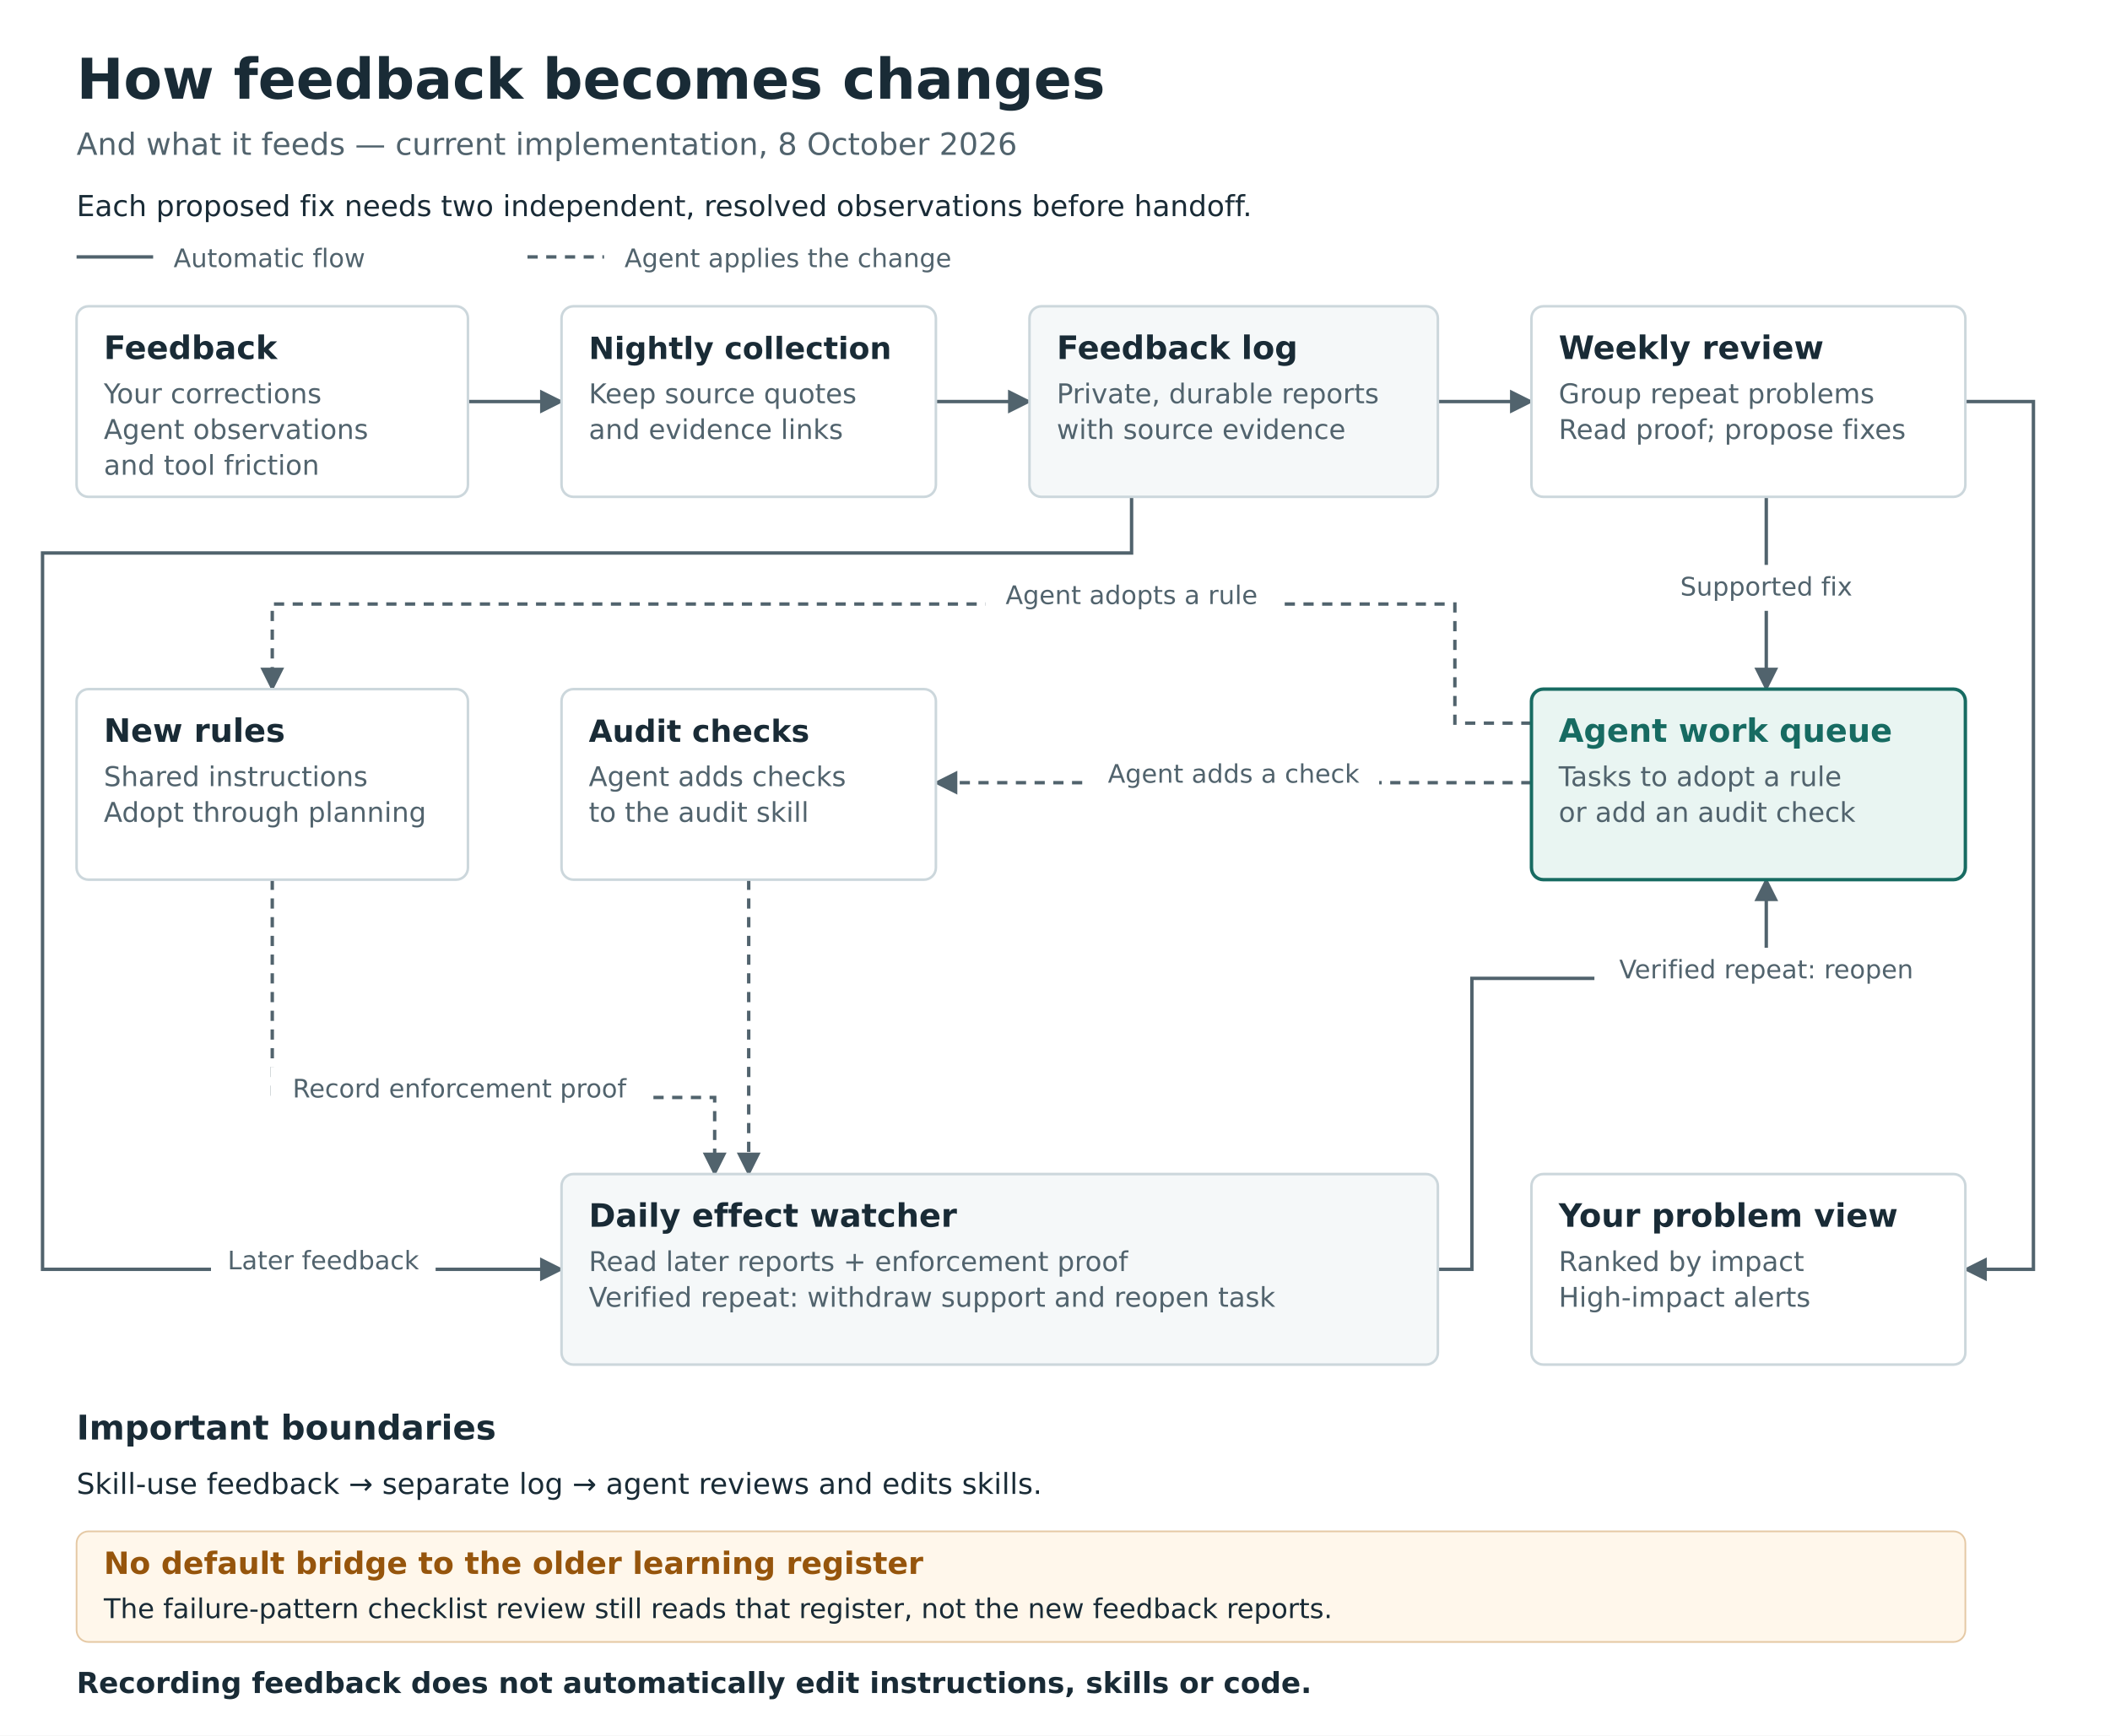
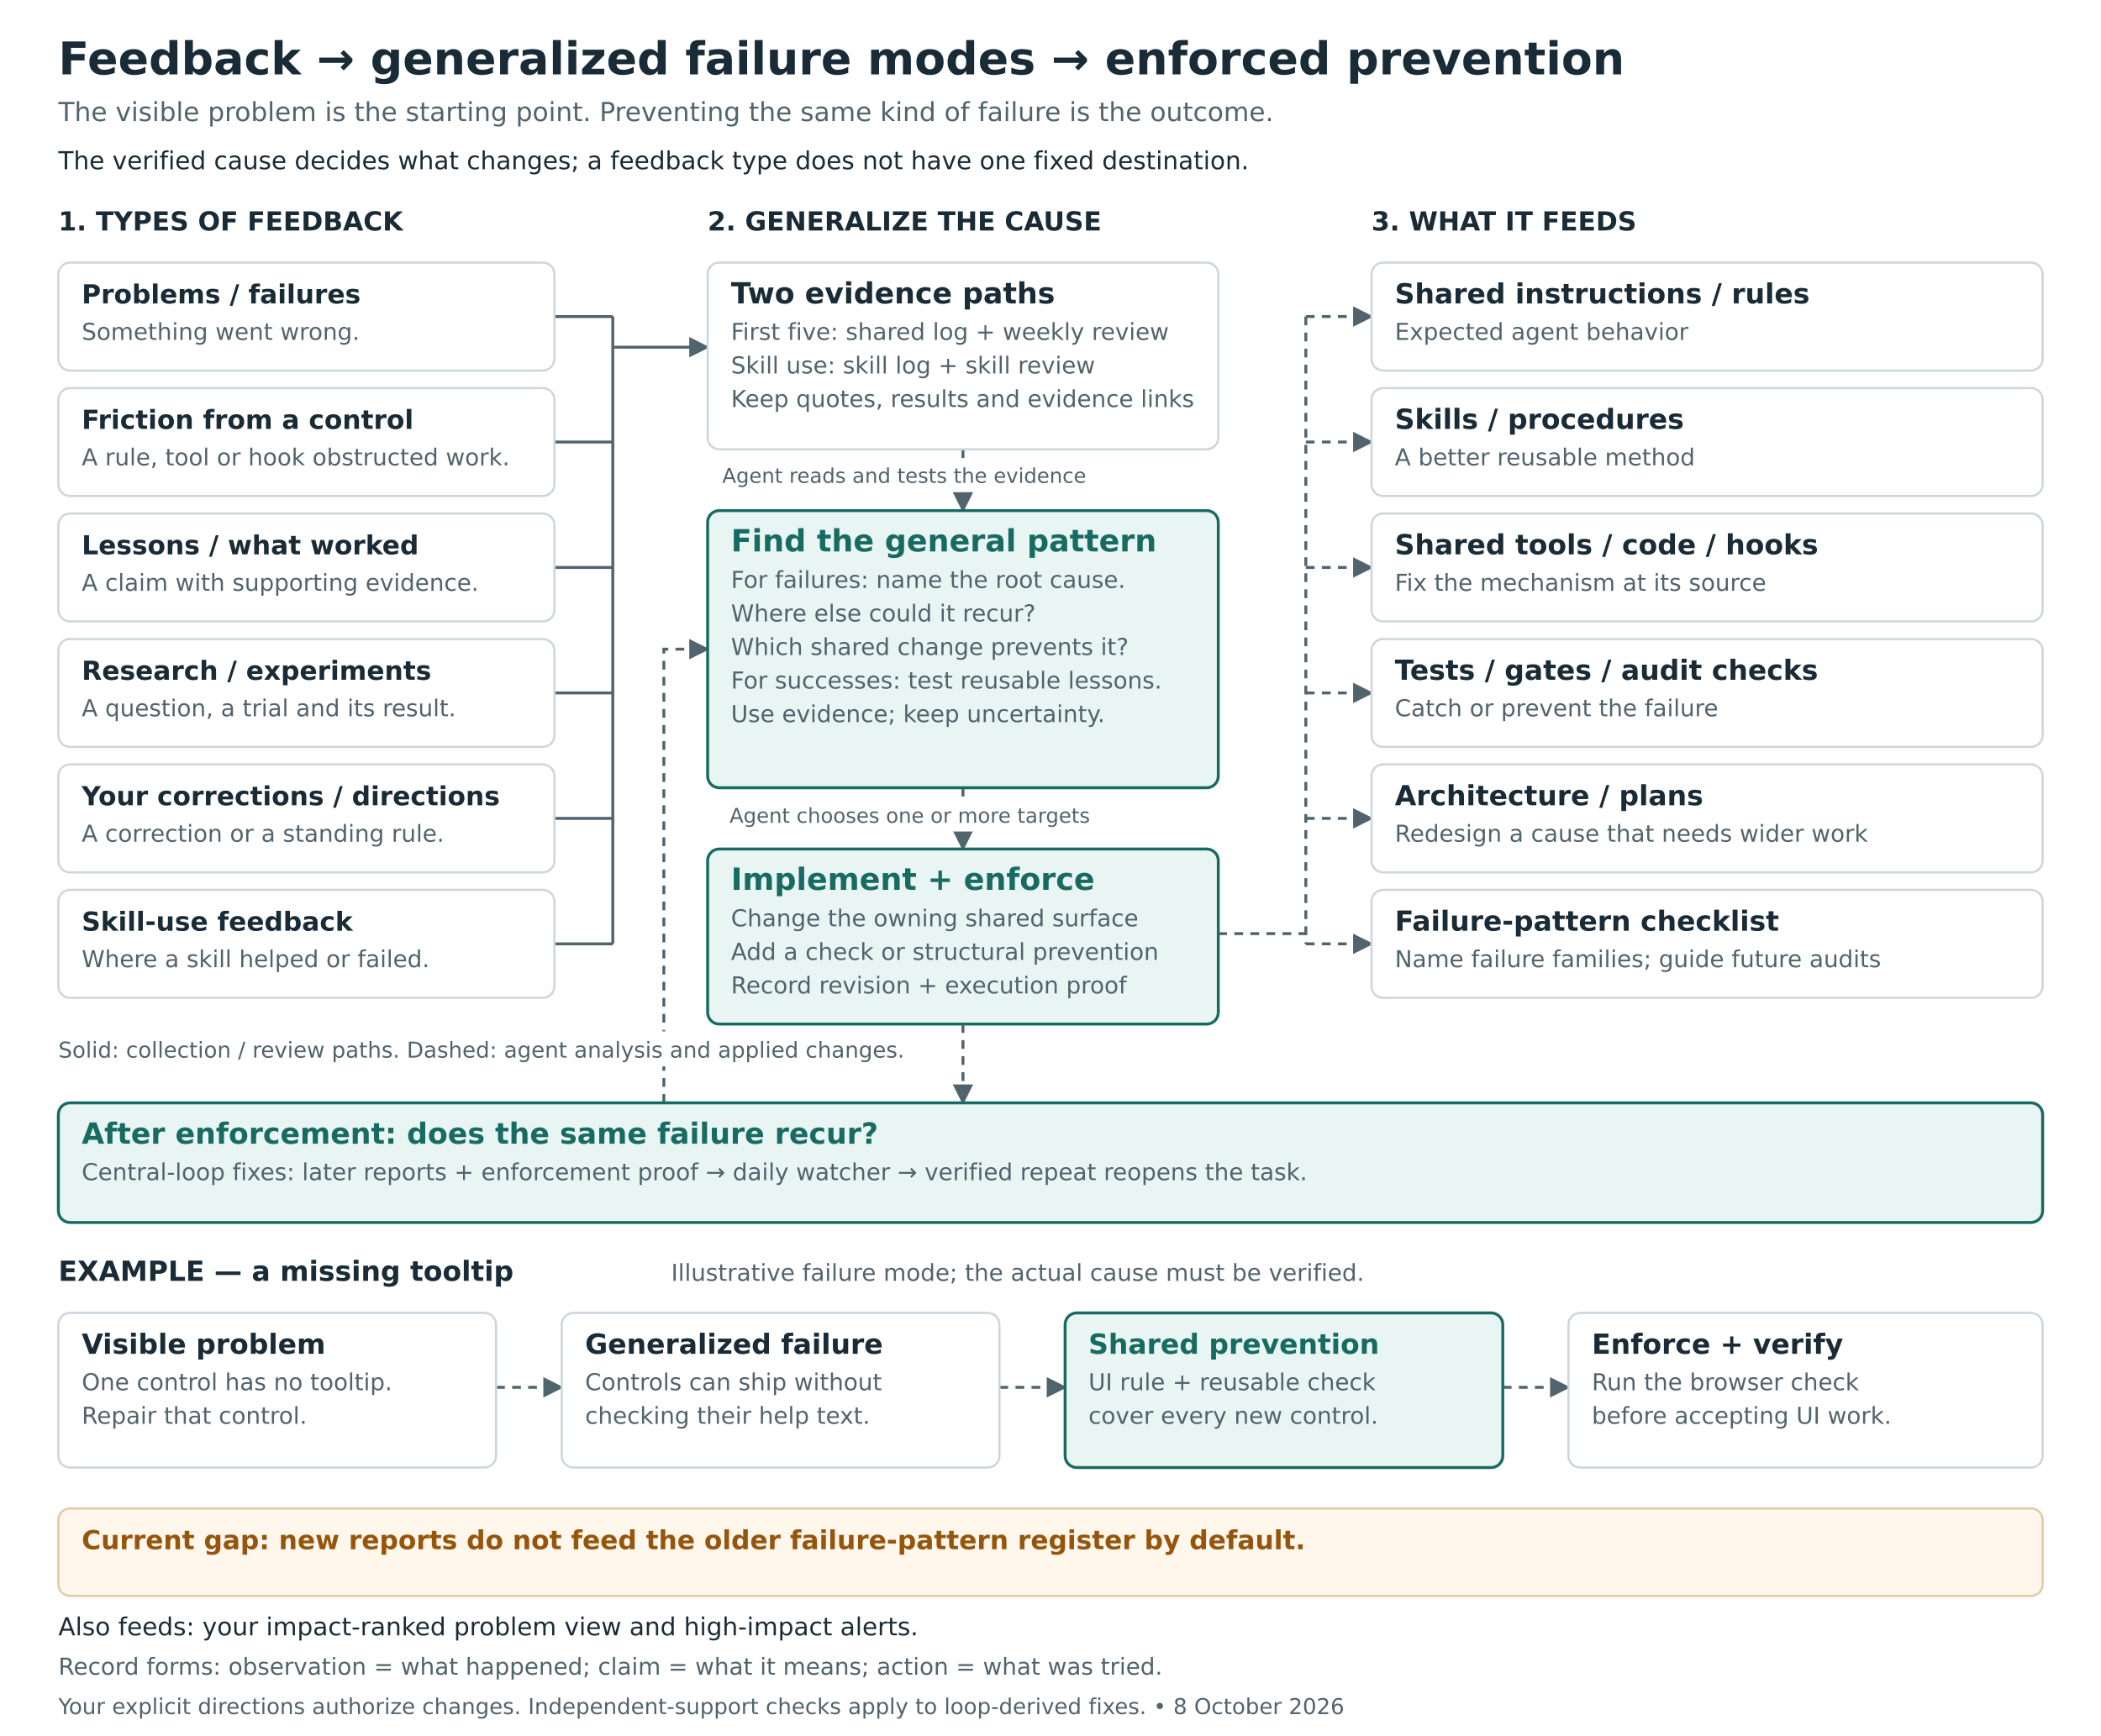
- <svg xmlns="http://www.w3.org/2000/svg" width="1240" height="1020" viewBox="0 0 1240 1020" role="img" aria-labelledby="title desc" font-family="DejaVu Sans, sans-serif">
+ <svg xmlns="http://www.w3.org/2000/svg" width="1440" height="1190" viewBox="0 0 1440 1190" font-family="DejaVu Sans, sans-serif" role="img" aria-labelledby="title desc">
  <defs>
-     <marker id="arrow" viewBox="0 0 10 10" refX="9" refY="5" markerWidth="7" markerHeight="7" orient="auto-start-reverse">
-       <path d="M 0 0 L 10 5 L 0 10 z" fill="#51636d" />
+     <marker id="arrow" viewBox="0 0 10 10" refX="9" refY="5" markerWidth="7" markerHeight="7" orient="auto">
+       <path d="M0 0 L10 5 L0 10 z" fill="#51636d" />
    </marker>
  </defs>
-   <rect width="1240" height="1020" fill="white" />
-   <text x="45" y="58" fill="#192b36" font-size="33" font-weight="700" text-anchor="start">How feedback becomes changes</text>
-   <text x="45" y="91" fill="#51636d" font-size="18" font-weight="400" text-anchor="start">And what it feeds — current implementation, 8 October 2026</text>
-   <text x="45" y="127" fill="#192b36" font-size="17" font-weight="400" text-anchor="start">Each proposed fix needs two independent, resolved observations before handoff.</text>
-   <path d="M45 151 h45" stroke="#51636d" stroke-width="2" fill="none" />
-   <text x="102" y="157" fill="#51636d" font-size="15" font-weight="400" text-anchor="start">Automatic flow</text>
-   <path d="M310 151 h45" stroke="#51636d" stroke-width="2" fill="none" stroke-dasharray="6 5" />
-   <text x="367" y="157" fill="#51636d" font-size="15" font-weight="400" text-anchor="start">Agent applies the change</text>
-   <path d="M275 236 L330 236" fill="none" stroke="#51636d" stroke-width="2" marker-end="url(#arrow)" />
-   <path d="M550 236 L605 236" fill="none" stroke="#51636d" stroke-width="2" marker-end="url(#arrow)" />
-   <path d="M845 236 L900 236" fill="none" stroke="#51636d" stroke-width="2" marker-end="url(#arrow)" />
-   <path d="M1038 292 L1038 405" fill="none" stroke="#51636d" stroke-width="2" marker-end="url(#arrow)" />
-   <path d="M1155 236 L1195 236 L1195 746 L1155 746" fill="none" stroke="#51636d" stroke-width="2" marker-end="url(#arrow)" />
-   <path d="M900 425 L855 425 L855 355 L160 355 L160 405" fill="none" stroke="#51636d" stroke-width="2" marker-end="url(#arrow)" stroke-dasharray="6 5" />
-   <path d="M900 460 L550 460" fill="none" stroke="#51636d" stroke-width="2" marker-end="url(#arrow)" stroke-dasharray="6 5" />
-   <path d="M160 517 L160 645 L420 645 L420 690" fill="none" stroke="#51636d" stroke-width="2" marker-end="url(#arrow)" stroke-dasharray="6 5" />
-   <path d="M440 517 L440 690" fill="none" stroke="#51636d" stroke-width="2" marker-end="url(#arrow)" stroke-dasharray="6 5" />
-   <path d="M665 292 L665 325 L25 325 L25 746 L330 746" fill="none" stroke="#51636d" stroke-width="2" marker-end="url(#arrow)" />
-   <path d="M845 746 L865 746 L865 575 L1038 575 L1038 517" fill="none" stroke="#51636d" stroke-width="2" marker-end="url(#arrow)" />
-   <g id="input">
-     <rect x="45" y="180" width="230" height="112" rx="7" fill="white" stroke="#ccd7dc" stroke-width="1.5" />
-     <text x="61" y="211" fill="#192b36" font-size="19" font-weight="700" text-anchor="start">Feedback</text>
-     <text x="61" y="237" fill="#51636d" font-size="16" font-weight="400" text-anchor="start">Your corrections</text>
-     <text x="61" y="258" fill="#51636d" font-size="16" font-weight="400" text-anchor="start">Agent observations</text>
-     <text x="61" y="279" fill="#51636d" font-size="16" font-weight="400" text-anchor="start">and tool friction</text>
+   <rect width="1440" height="1190" fill="#ffffff" />
+   <text x="40" y="51" fill="#192b36" font-size="31" font-weight="700">Feedback → generalized failure modes → enforced prevention</text>
+   <text x="40" y="83" fill="#51636d" font-size="18" font-weight="400">The visible problem is the starting point. Preventing the same kind of failure is the outcome.</text>
+   <text x="40" y="116" fill="#192b36" font-size="17" font-weight="400">The verified cause decides what changes; a feedback type does not have one fixed destination.</text>
+   <text x="40" y="158" fill="#192b36" font-size="18" font-weight="700">1. TYPES OF FEEDBACK</text>
+   <text x="485" y="158" fill="#192b36" font-size="18" font-weight="700">2. GENERALIZE THE CAUSE</text>
+   <text x="940" y="158" fill="#192b36" font-size="18" font-weight="700">3. WHAT IT FEEDS</text>
+   <path d="M380 217 L420 217" fill="none" stroke="#51636d" stroke-width="2" />
+   <path d="M380 303 L420 303" fill="none" stroke="#51636d" stroke-width="2" />
+   <path d="M380 389 L420 389" fill="none" stroke="#51636d" stroke-width="2" />
+   <path d="M380 475 L420 475" fill="none" stroke="#51636d" stroke-width="2" />
+   <path d="M380 561 L420 561" fill="none" stroke="#51636d" stroke-width="2" />
+   <path d="M380 647 L420 647" fill="none" stroke="#51636d" stroke-width="2" />
+   <path d="M420 217 V647" fill="none" stroke="#51636d" stroke-width="2" />
+   <path d="M420 238 L485 238" fill="none" stroke="#51636d" stroke-width="2" marker-end="url(#arrow)" />
+   <path d="M660 308 L660 350" fill="none" stroke="#51636d" stroke-width="2" stroke-dasharray="6 5" marker-end="url(#arrow)" />
+   <path d="M660 540 L660 582" fill="none" stroke="#51636d" stroke-width="2" stroke-dasharray="6 5" marker-end="url(#arrow)" />
+   <path d="M455 756 L455 445 L485 445" fill="none" stroke="#51636d" stroke-width="2" stroke-dasharray="6 5" marker-end="url(#arrow)" />
+   <path d="M835 640 L895 640" fill="none" stroke="#51636d" stroke-width="2" stroke-dasharray="6 5" />
+   <path d="M895 217 V647" fill="none" stroke="#51636d" stroke-width="2" stroke-dasharray="6 5" />
+   <path d="M895 217 L940 217" fill="none" stroke="#51636d" stroke-width="2" stroke-dasharray="6 5" marker-end="url(#arrow)" />
+   <path d="M895 303 L940 303" fill="none" stroke="#51636d" stroke-width="2" stroke-dasharray="6 5" marker-end="url(#arrow)" />
+   <path d="M895 389 L940 389" fill="none" stroke="#51636d" stroke-width="2" stroke-dasharray="6 5" marker-end="url(#arrow)" />
+   <path d="M895 475 L940 475" fill="none" stroke="#51636d" stroke-width="2" stroke-dasharray="6 5" marker-end="url(#arrow)" />
+   <path d="M895 561 L940 561" fill="none" stroke="#51636d" stroke-width="2" stroke-dasharray="6 5" marker-end="url(#arrow)" />
+   <path d="M895 647 L940 647" fill="none" stroke="#51636d" stroke-width="2" stroke-dasharray="6 5" marker-end="url(#arrow)" />
+   <g id="problem">
+     <rect x="40" y="180" width="340" height="74" rx="8" fill="#ffffff" stroke="#ccd7dc" stroke-width="1.5" />
+     <text x="56" y="208" fill="#192b36" font-size="18" font-weight="700">Problems / failures</text>
+     <text x="56" y="233" fill="#51636d" font-size="16" font-weight="400">Something went wrong.</text>
  </g>
-   <g id="collect">
-     <rect x="330" y="180" width="220" height="112" rx="7" fill="white" stroke="#ccd7dc" stroke-width="1.5" />
-     <text x="346" y="211" fill="#192b36" font-size="18" font-weight="700" text-anchor="start">Nightly collection</text>
-     <text x="346" y="237" fill="#51636d" font-size="16" font-weight="400" text-anchor="start">Keep source quotes</text>
-     <text x="346" y="258" fill="#51636d" font-size="16" font-weight="400" text-anchor="start">and evidence links</text>
+   <g id="friction">
+     <rect x="40" y="266" width="340" height="74" rx="8" fill="#ffffff" stroke="#ccd7dc" stroke-width="1.5" />
+     <text x="56" y="294" fill="#192b36" font-size="18" font-weight="700">Friction from a control</text>
+     <text x="56" y="319" fill="#51636d" font-size="16" font-weight="400">A rule, tool or hook obstructed work.</text>
  </g>
-   <g id="log">
-     <rect x="605" y="180" width="240" height="112" rx="7" fill="#f5f8f9" stroke="#ccd7dc" stroke-width="1.5" />
-     <text x="621" y="211" fill="#192b36" font-size="19" font-weight="700" text-anchor="start">Feedback log</text>
-     <text x="621" y="237" fill="#51636d" font-size="16" font-weight="400" text-anchor="start">Private, durable reports</text>
-     <text x="621" y="258" fill="#51636d" font-size="16" font-weight="400" text-anchor="start">with source evidence</text>
+   <g id="lesson">
+     <rect x="40" y="352" width="340" height="74" rx="8" fill="#ffffff" stroke="#ccd7dc" stroke-width="1.5" />
+     <text x="56" y="380" fill="#192b36" font-size="18" font-weight="700">Lessons / what worked</text>
+     <text x="56" y="405" fill="#51636d" font-size="16" font-weight="400">A claim with supporting evidence.</text>
  </g>
-   <g id="review">
-     <rect x="900" y="180" width="255" height="112" rx="7" fill="white" stroke="#ccd7dc" stroke-width="1.5" />
-     <text x="916" y="211" fill="#192b36" font-size="19" font-weight="700" text-anchor="start">Weekly review</text>
-     <text x="916" y="237" fill="#51636d" font-size="16" font-weight="400" text-anchor="start">Group repeat problems</text>
-     <text x="916" y="258" fill="#51636d" font-size="16" font-weight="400" text-anchor="start">Read proof; propose fixes</text>
+   <g id="research">
+     <rect x="40" y="438" width="340" height="74" rx="8" fill="#ffffff" stroke="#ccd7dc" stroke-width="1.5" />
+     <text x="56" y="466" fill="#192b36" font-size="18" font-weight="700">Research / experiments</text>
+     <text x="56" y="491" fill="#51636d" font-size="16" font-weight="400">A question, a trial and its result.</text>
+   </g>
+   <g id="human">
+     <rect x="40" y="524" width="340" height="74" rx="8" fill="#ffffff" stroke="#ccd7dc" stroke-width="1.5" />
+     <text x="56" y="552" fill="#192b36" font-size="18" font-weight="700">Your corrections / directions</text>
+     <text x="56" y="577" fill="#51636d" font-size="16" font-weight="400">A correction or a standing rule.</text>
+   </g>
+   <g id="skill-feedback">
+     <rect x="40" y="610" width="340" height="74" rx="8" fill="#ffffff" stroke="#ccd7dc" stroke-width="1.5" />
+     <text x="56" y="638" fill="#192b36" font-size="18" font-weight="700">Skill-use feedback</text>
+     <text x="56" y="663" fill="#51636d" font-size="16" font-weight="400">Where a skill helped or failed.</text>
+   </g>
+   <g id="evidence">
+     <rect x="485" y="180" width="350" height="128" rx="8" fill="#ffffff" stroke="#ccd7dc" stroke-width="1.5" />
+     <text x="501" y="208" fill="#192b36" font-size="20" font-weight="700">Two evidence paths</text>
+     <text x="501" y="233" fill="#51636d" font-size="16" font-weight="400">First five: shared log + weekly review</text>
+     <text x="501" y="256" fill="#51636d" font-size="16" font-weight="400">Skill use: skill log + skill review</text>
+     <text x="501" y="279" fill="#51636d" font-size="16" font-weight="400">Keep quotes, results and evidence links</text>
+   </g>
+   <g id="generalize">
+     <rect x="485" y="350" width="350" height="190" rx="8" fill="#e9f5f2" stroke="#176b62" stroke-width="2" />
+     <text x="501" y="378" fill="#176b62" font-size="21" font-weight="700">Find the general pattern</text>
+     <text x="501" y="403" fill="#51636d" font-size="16" font-weight="400">For failures: name the root cause.</text>
+     <text x="501" y="426" fill="#51636d" font-size="16" font-weight="400">Where else could it recur?</text>
+     <text x="501" y="449" fill="#51636d" font-size="16" font-weight="400">Which shared change prevents it?</text>
+     <text x="501" y="472" fill="#51636d" font-size="16" font-weight="400">For successes: test reusable lessons.</text>
+     <text x="501" y="495" fill="#51636d" font-size="16" font-weight="400">Use evidence; keep uncertainty.</text>
+   </g>
+   <g id="enforce">
+     <rect x="485" y="582" width="350" height="120" rx="8" fill="#e9f5f2" stroke="#176b62" stroke-width="2" />
+     <text x="501" y="610" fill="#176b62" font-size="21" font-weight="700">Implement + enforce</text>
+     <text x="501" y="635" fill="#51636d" font-size="16" font-weight="400">Change the owning shared surface</text>
+     <text x="501" y="658" fill="#51636d" font-size="16" font-weight="400">Add a check or structural prevention</text>
+     <text x="501" y="681" fill="#51636d" font-size="16" font-weight="400">Record revision + execution proof</text>
  </g>
  <g id="rules">
-     <rect x="45" y="405" width="230" height="112" rx="7" fill="white" stroke="#ccd7dc" stroke-width="1.5" />
-     <text x="61" y="436" fill="#192b36" font-size="19" font-weight="700" text-anchor="start">New rules</text>
-     <text x="61" y="462" fill="#51636d" font-size="16" font-weight="400" text-anchor="start">Shared instructions</text>
-     <text x="61" y="483" fill="#51636d" font-size="16" font-weight="400" text-anchor="start">Adopt through planning</text>
+     <rect x="940" y="180" width="460" height="74" rx="8" fill="#ffffff" stroke="#ccd7dc" stroke-width="1.5" />
+     <text x="956" y="208" fill="#192b36" font-size="19" font-weight="700">Shared instructions / rules</text>
+     <text x="956" y="233" fill="#51636d" font-size="16" font-weight="400">Expected agent behavior</text>
+   </g>
+   <g id="skills">
+     <rect x="940" y="266" width="460" height="74" rx="8" fill="#ffffff" stroke="#ccd7dc" stroke-width="1.5" />
+     <text x="956" y="294" fill="#192b36" font-size="19" font-weight="700">Skills / procedures</text>
+     <text x="956" y="319" fill="#51636d" font-size="16" font-weight="400">A better reusable method</text>
+   </g>
+   <g id="tools">
+     <rect x="940" y="352" width="460" height="74" rx="8" fill="#ffffff" stroke="#ccd7dc" stroke-width="1.5" />
+     <text x="956" y="380" fill="#192b36" font-size="19" font-weight="700">Shared tools / code / hooks</text>
+     <text x="956" y="405" fill="#51636d" font-size="16" font-weight="400">Fix the mechanism at its source</text>
  </g>
  <g id="checks">
-     <rect x="330" y="405" width="220" height="112" rx="7" fill="white" stroke="#ccd7dc" stroke-width="1.5" />
-     <text x="346" y="436" fill="#192b36" font-size="18" font-weight="700" text-anchor="start">Audit checks</text>
-     <text x="346" y="462" fill="#51636d" font-size="16" font-weight="400" text-anchor="start">Agent adds checks</text>
-     <text x="346" y="483" fill="#51636d" font-size="16" font-weight="400" text-anchor="start">to the audit skill</text>
+     <rect x="940" y="438" width="460" height="74" rx="8" fill="#ffffff" stroke="#ccd7dc" stroke-width="1.5" />
+     <text x="956" y="466" fill="#192b36" font-size="19" font-weight="700">Tests / gates / audit checks</text>
+     <text x="956" y="491" fill="#51636d" font-size="16" font-weight="400">Catch or prevent the failure</text>
  </g>
-   <g id="queue">
-     <rect x="900" y="405" width="255" height="112" rx="7" fill="#e9f5f2" stroke="#176b62" stroke-width="2" />
-     <text x="916" y="436" fill="#176b62" font-size="19" font-weight="700" text-anchor="start">Agent work queue</text>
-     <text x="916" y="462" fill="#51636d" font-size="16" font-weight="400" text-anchor="start">Tasks to adopt a rule</text>
-     <text x="916" y="483" fill="#51636d" font-size="16" font-weight="400" text-anchor="start">or add an audit check</text>
+   <g id="architecture">
+     <rect x="940" y="524" width="460" height="74" rx="8" fill="#ffffff" stroke="#ccd7dc" stroke-width="1.5" />
+     <text x="956" y="552" fill="#192b36" font-size="19" font-weight="700">Architecture / plans</text>
+     <text x="956" y="577" fill="#51636d" font-size="16" font-weight="400">Redesign a cause that needs wider work</text>
  </g>
-   <g id="watch">
-     <rect x="330" y="690" width="515" height="112" rx="7" fill="#f5f8f9" stroke="#ccd7dc" stroke-width="1.5" />
-     <text x="346" y="721" fill="#192b36" font-size="19" font-weight="700" text-anchor="start">Daily effect watcher</text>
-     <text x="346" y="747" fill="#51636d" font-size="16" font-weight="400" text-anchor="start">Read later reports + enforcement proof</text>
-     <text x="346" y="768" fill="#51636d" font-size="16" font-weight="400" text-anchor="start">Verified repeat: withdraw support and reopen task</text>
+   <g id="taxonomy">
+     <rect x="940" y="610" width="460" height="74" rx="8" fill="#ffffff" stroke="#ccd7dc" stroke-width="1.5" />
+     <text x="956" y="638" fill="#192b36" font-size="19" font-weight="700">Failure-pattern checklist</text>
+     <text x="956" y="663" fill="#51636d" font-size="16" font-weight="400">Name failure families; guide future audits</text>
  </g>
-   <g id="view">
-     <rect x="900" y="690" width="255" height="112" rx="7" fill="white" stroke="#ccd7dc" stroke-width="1.5" />
-     <text x="916" y="721" fill="#192b36" font-size="19" font-weight="700" text-anchor="start">Your problem view</text>
-     <text x="916" y="747" fill="#51636d" font-size="16" font-weight="400" text-anchor="start">Ranked by impact</text>
-     <text x="916" y="768" fill="#51636d" font-size="16" font-weight="400" text-anchor="start">High-impact alerts</text>
+   <rect x="490" y="314" width="335" height="23" fill="white" />
+   <text x="495" y="331" fill="#51636d" font-size="14" font-weight="400">Agent reads and tests the evidence</text>
+   <rect x="490" y="547" width="335" height="23" fill="white" />
+   <text x="500" y="564" fill="#51636d" font-size="14" font-weight="400">Agent chooses one or more targets</text>
+   <rect x="40" y="707" width="800" height="24" fill="white" />
+   <text x="40" y="725" fill="#51636d" font-size="15" font-weight="400">Solid: collection / review paths. Dashed: agent analysis and applied changes.</text>
+   <path d="M660 702 L660 756" fill="none" stroke="#51636d" stroke-width="2" stroke-dasharray="6 5" marker-end="url(#arrow)" />
+   <g id="recurrence">
+     <rect x="40" y="756" width="1360" height="82" rx="8" fill="#e9f5f2" stroke="#176b62" stroke-width="2" />
+     <text x="56" y="784" fill="#176b62" font-size="20" font-weight="700">After enforcement: does the same failure recur?</text>
+     <text x="56" y="809" fill="#51636d" font-size="16" font-weight="400">Central-loop fixes: later reports + enforcement proof → daily watcher → verified repeat reopens the task.</text>
  </g>
-   <rect x="974.0" y="332" width="128" height="27" fill="white" />
-   <text x="1038" y="350" fill="#51636d" font-size="15" font-weight="400" text-anchor="middle">Supported fix</text>
-   <rect x="579.0" y="337" width="172" height="27" fill="white" />
-   <text x="665" y="355" fill="#51636d" font-size="15" font-weight="400" text-anchor="middle">Agent adopts a rule</text>
-   <rect x="639.5" y="442" width="171" height="27" fill="white" />
-   <text x="725" y="460" fill="#51636d" font-size="15" font-weight="400" text-anchor="middle">Agent adds a check</text>
-   <rect x="159.0" y="627" width="222" height="27" fill="white" />
-   <text x="270" y="645" fill="#51636d" font-size="15" font-weight="400" text-anchor="middle">Record enforcement proof</text>
-   <rect x="124.0" y="728" width="132" height="27" fill="white" />
-   <text x="190" y="746" fill="#51636d" font-size="15" font-weight="400" text-anchor="middle">Later feedback</text>
-   <rect x="937.0" y="557" width="202" height="27" fill="white" />
-   <text x="1038" y="575" fill="#51636d" font-size="15" font-weight="400" text-anchor="middle">Verified repeat: reopen</text>
-   <text x="45" y="846" fill="#192b36" font-size="20" font-weight="700" text-anchor="start">Important boundaries</text>
-   <text x="45" y="878" fill="#192b36" font-size="17" font-weight="400" text-anchor="start">Skill-use feedback → separate log → agent reviews and edits skills.</text>
-   <rect x="45" y="900" width="1110" height="65" rx="7" fill="#fff7eb" stroke="#e5c9a5" />
-   <text x="61" y="925" fill="#96550c" font-size="18" font-weight="700" text-anchor="start">No default bridge to the older learning register</text>
-   <text x="61" y="951" fill="#192b36" font-size="16" font-weight="400" text-anchor="start">The failure-pattern checklist review still reads that register, not the new feedback reports.</text>
-   <text x="45" y="995" fill="#192b36" font-size="17" font-weight="700" text-anchor="start">Recording feedback does not automatically edit instructions, skills or code.</text>
+   <text x="40" y="878" fill="#192b36" font-size="19" font-weight="700">EXAMPLE — a missing tooltip</text>
+   <text x="460" y="878" fill="#51636d" font-size="16" font-weight="400">Illustrative failure mode; the actual cause must be verified.</text>
+   <path d="M340 951 L385 951" fill="none" stroke="#51636d" stroke-width="2" stroke-dasharray="6 5" marker-end="url(#arrow)" />
+   <path d="M685 951 L730 951" fill="none" stroke="#51636d" stroke-width="2" stroke-dasharray="6 5" marker-end="url(#arrow)" />
+   <path d="M1030 951 L1075 951" fill="none" stroke="#51636d" stroke-width="2" stroke-dasharray="6 5" marker-end="url(#arrow)" />
+   <g id="example-problem">
+     <rect x="40" y="900" width="300" height="106" rx="8" fill="#ffffff" stroke="#ccd7dc" stroke-width="1.5" />
+     <text x="56" y="928" fill="#192b36" font-size="19" font-weight="700">Visible problem</text>
+     <text x="56" y="953" fill="#51636d" font-size="16" font-weight="400">One control has no tooltip.</text>
+     <text x="56" y="976" fill="#51636d" font-size="16" font-weight="400">Repair that control.</text>
+   </g>
+   <g id="example-mode">
+     <rect x="385" y="900" width="300" height="106" rx="8" fill="#ffffff" stroke="#ccd7dc" stroke-width="1.5" />
+     <text x="401" y="928" fill="#192b36" font-size="19" font-weight="700">Generalized failure</text>
+     <text x="401" y="953" fill="#51636d" font-size="16" font-weight="400">Controls can ship without</text>
+     <text x="401" y="976" fill="#51636d" font-size="16" font-weight="400">checking their help text.</text>
+   </g>
+   <g id="example-prevent">
+     <rect x="730" y="900" width="300" height="106" rx="8" fill="#e9f5f2" stroke="#176b62" stroke-width="2" />
+     <text x="746" y="928" fill="#176b62" font-size="19" font-weight="700">Shared prevention</text>
+     <text x="746" y="953" fill="#51636d" font-size="16" font-weight="400">UI rule + reusable check</text>
+     <text x="746" y="976" fill="#51636d" font-size="16" font-weight="400">cover every new control.</text>
+   </g>
+   <g id="example-proof">
+     <rect x="1075" y="900" width="325" height="106" rx="8" fill="#ffffff" stroke="#ccd7dc" stroke-width="1.5" />
+     <text x="1091" y="928" fill="#192b36" font-size="19" font-weight="700">Enforce + verify</text>
+     <text x="1091" y="953" fill="#51636d" font-size="16" font-weight="400">Run the browser check</text>
+     <text x="1091" y="976" fill="#51636d" font-size="16" font-weight="400">before accepting UI work.</text>
+   </g>
+   <g id="gap">
+     <rect x="40" y="1034" width="1360" height="60" rx="8" fill="#fff7eb" stroke="#e5c9a5" stroke-width="1.5" />
+     <text x="56" y="1062" fill="#96550c" font-size="18" font-weight="700">Current gap: new reports do not feed the older failure-pattern register by default.</text>
+   </g>
+   <text x="40" y="1121" fill="#192b36" font-size="17" font-weight="400">Also feeds: your impact-ranked problem view and high-impact alerts.</text>
+   <text x="40" y="1148" fill="#51636d" font-size="16" font-weight="400">Record forms: observation = what happened; claim = what it means; action = what was tried.</text>
+   <text x="40" y="1175" fill="#51636d" font-size="15" font-weight="400">Your explicit directions authorize changes. Independent-support checks apply to loop-derived fixes.  •  8 October 2026</text>
</svg>
